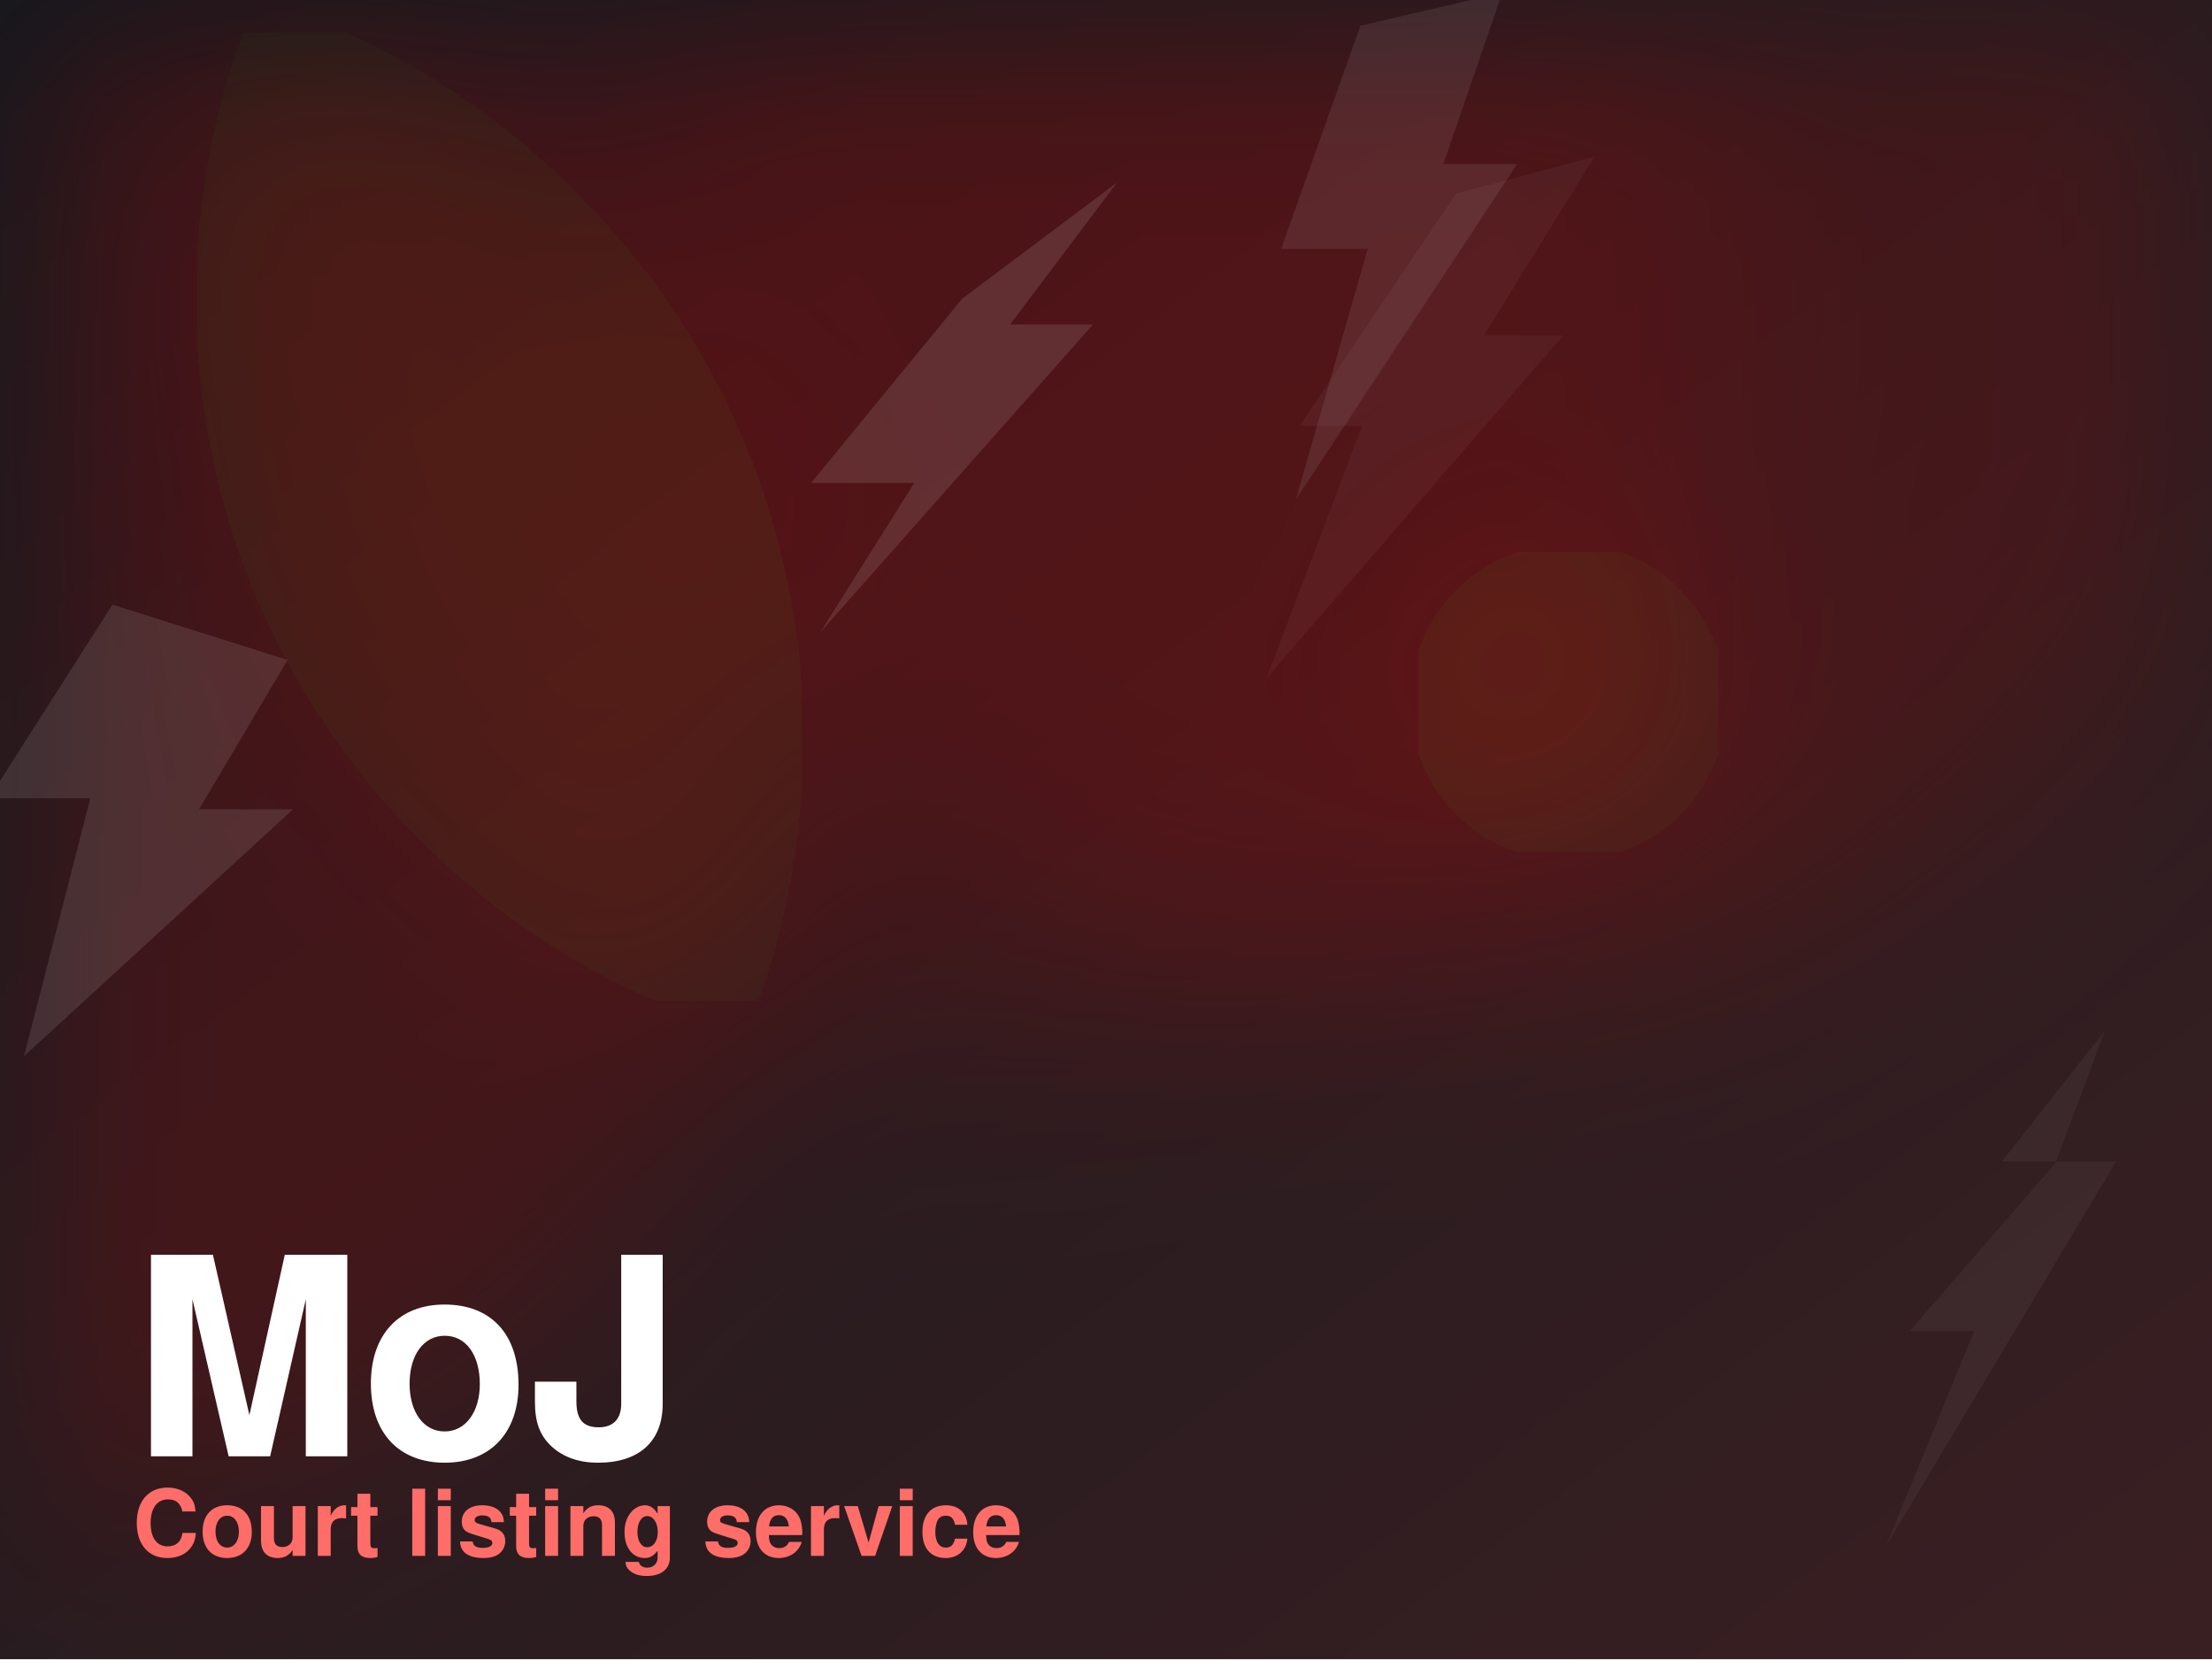
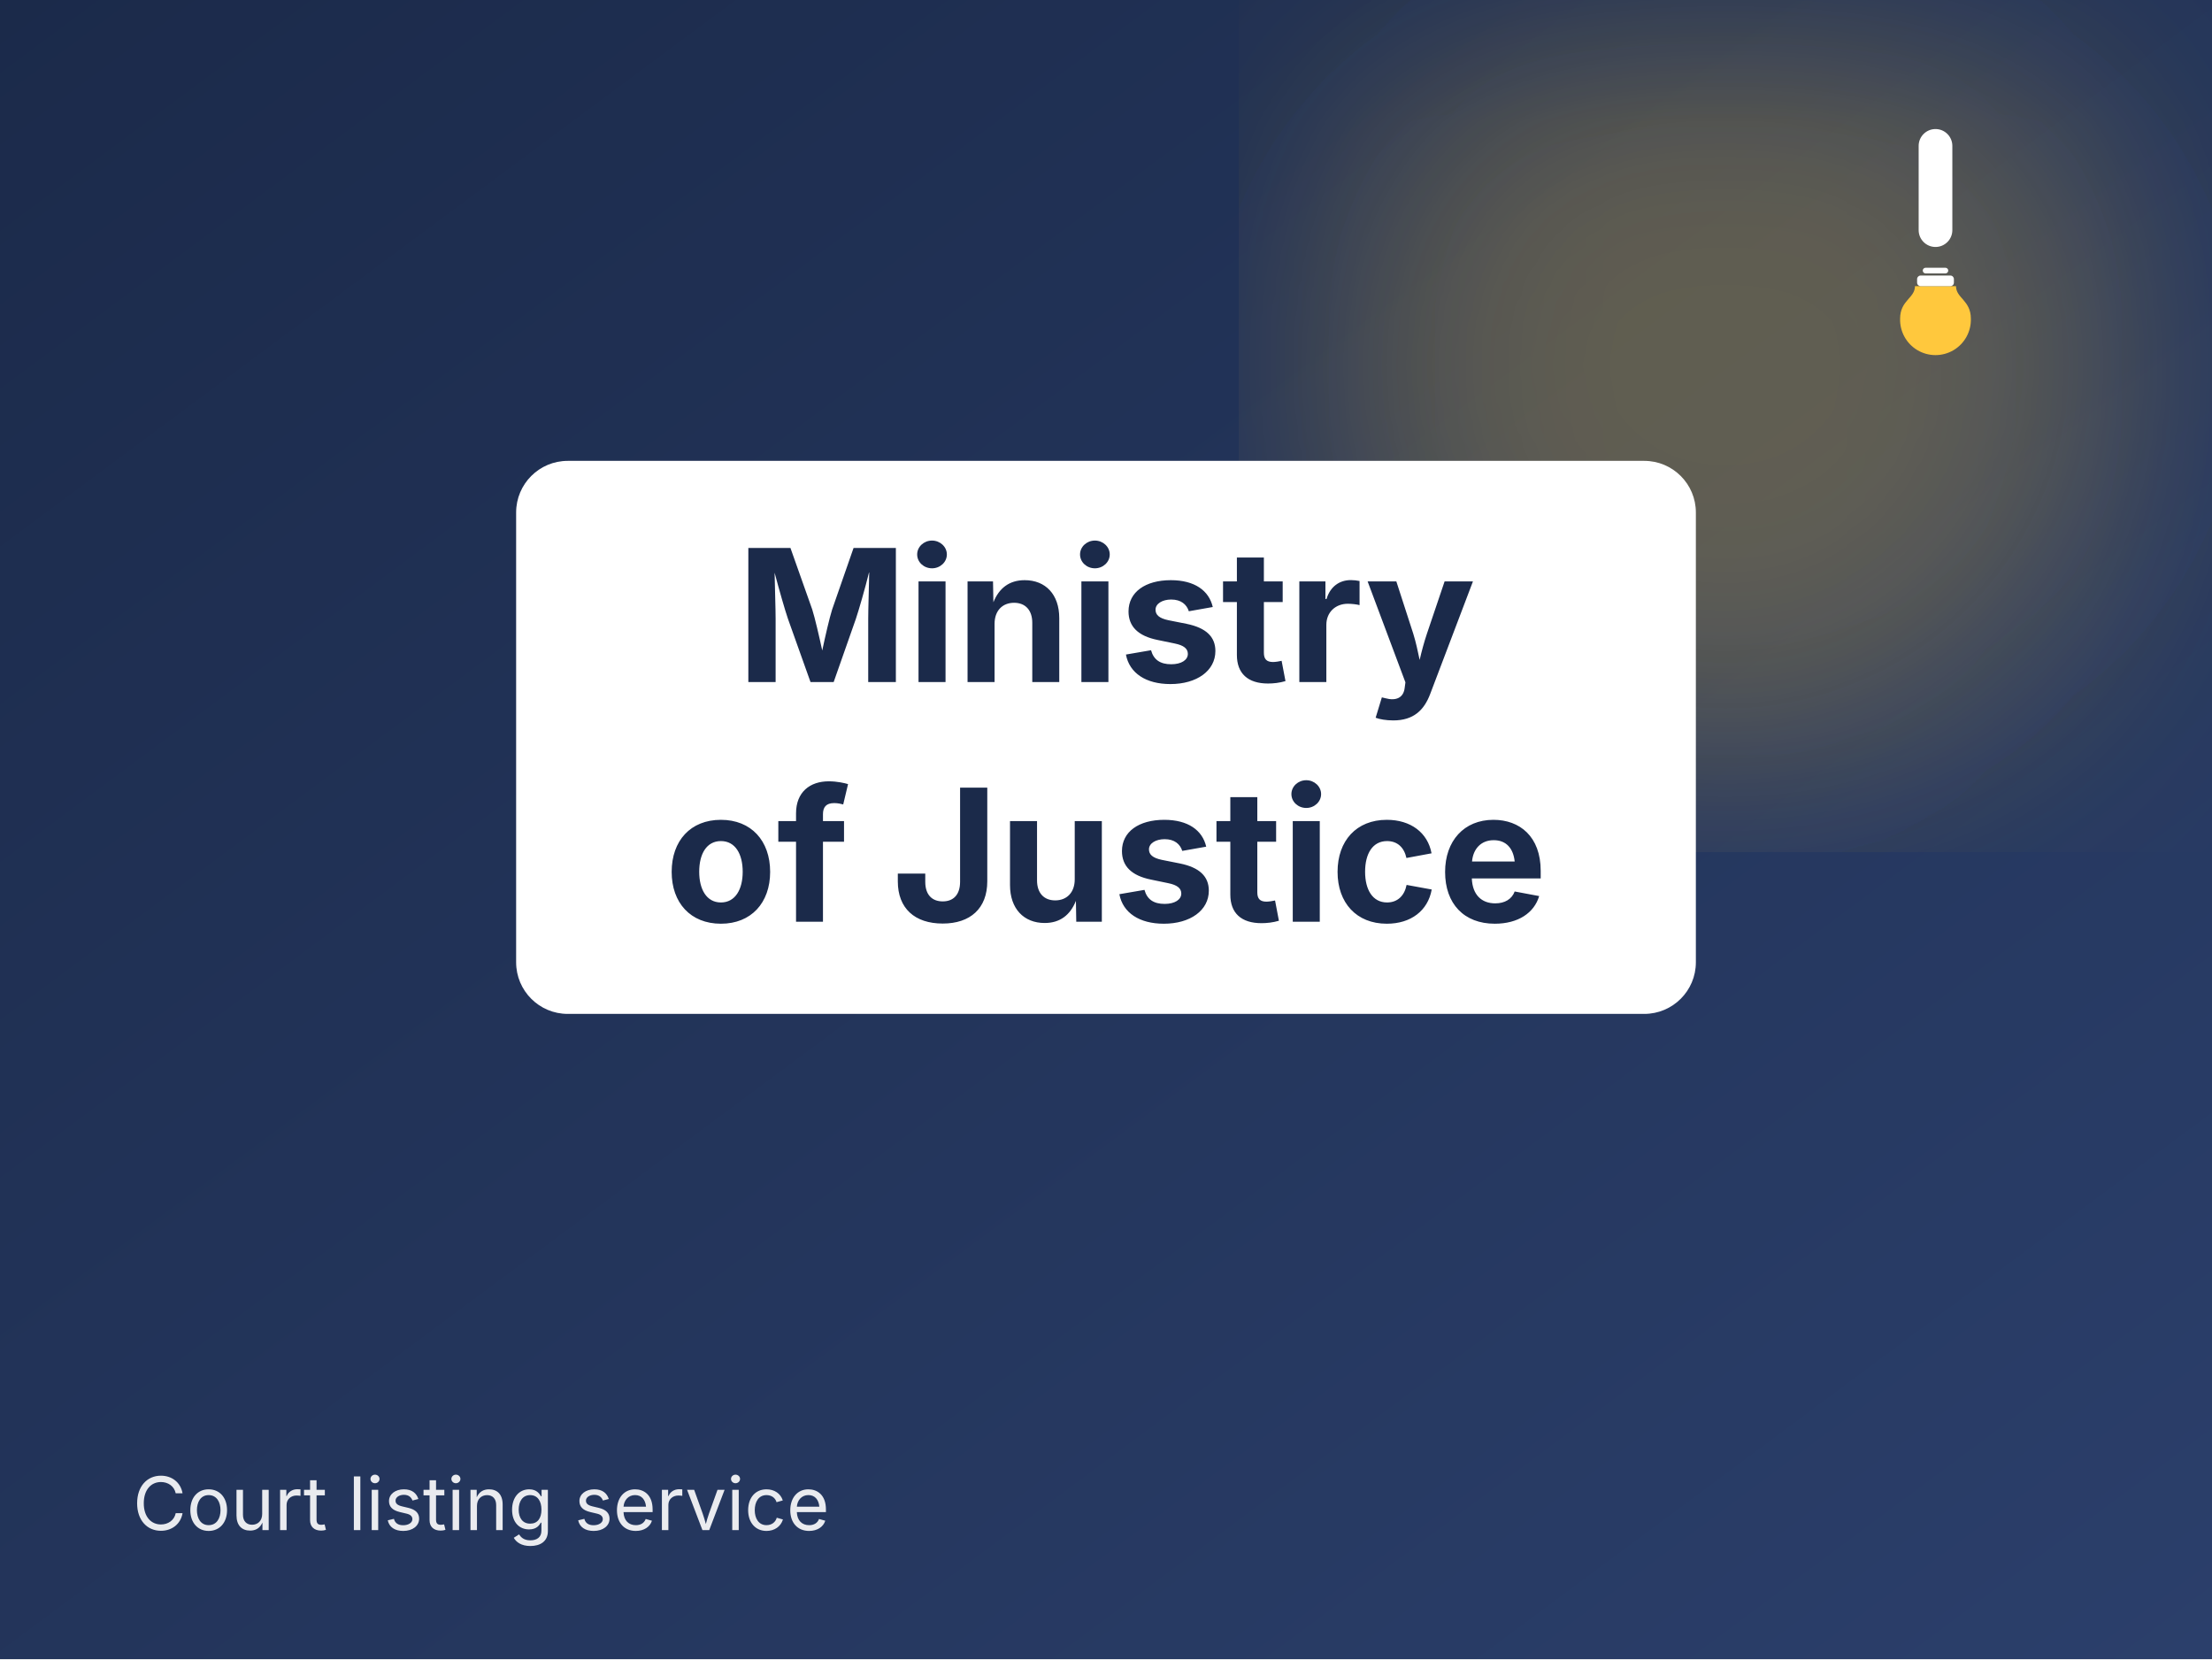
<svg xmlns="http://www.w3.org/2000/svg" width="1200" height="900" viewBox="0 0 1200 900">
  <defs>
    <linearGradient id="g" x1="0" y1="0" x2="1" y2="1">
-       <stop offset="0" stop-color="#14181D" />
-       <stop offset="1" stop-color="#3a1f22" />
+       <stop offset="0" stop-color="#1B2A4A" />
+       <stop offset="1" stop-color="#2B3F6B" />
    </linearGradient>
    <filter id="b">
-       <feGaussianBlur stdDeviation="60" />
+       <feGaussianBlur stdDeviation="70" />
    </filter>
  </defs>
  <rect width="1200" height="900" fill="url(#g)" />
  <g filter="url(#b)">
-     <circle cx="522" cy="162" r="416" fill="#E4130E" opacity="0.112" />
-     <circle cx="790" cy="105" r="442" fill="#E4130E" opacity="0.142" />
-     <circle cx="851" cy="381" r="86" fill="#E4130E" opacity="0.145" />
-     <circle cx="14" cy="402" r="422" fill="#E4130E" opacity="0.160" />
+     <circle cx="936" cy="198" r="220" fill="#FFC83D" opacity=".28" />
  </g>
-   <path d="M1115 631 l-79 91 h35 l-48 117 l125 -209 h-62 l56 -71 z" fill="#fff" opacity="0.045" />
-   <path d="M738 14 l-43 121 h47 l-39 136 l120 -182 h-40 l32 -93 z" fill="#fff" opacity="0.084" />
-   <path d="M61 328 l-67 105 h55 l-36 140 l146 -134 h-51 l48 -81 z" fill="#fff" opacity="0.106" />
-   <path d="M522 162 l-82 100 h56 l-51 81 l148 -167 h-45 l58 -77 z" fill="#fff" opacity="0.111" />
-   <path d="M790 105 l-85 126 h34 l-52 137 l161 -186 h-43 l60 -97 z" fill="#fff" opacity="0.041" />
-   <g font-family="Manrope, Helvetica, Arial, sans-serif" fill="#fff">
-     <text x="72" y="790" font-size="150" font-weight="800" letter-spacing="-1">MoJ</text>
-     <text x="72" y="844" font-size="50" font-weight="600" fill="#ff6d69">Court listing service</text>
+   <g transform="translate(1050 70) scale(1.6) translate(-358.92 0)">
+     <rect x="353.21" y="0" width="11.42" height="39.98" rx="5.71" fill="#fff" />
+     <path d="M351.96 53.26 c0 4.08 -5.04 4.80 -5.04 11.04 a12.00 12.00 0 1 0 23.99 0 c0 -6.24 -5.04 -6.96 -5.04 -11.04z" fill="#FFC83D" />
+     <rect x="352.68" y="49.67" width="12.48" height="3.60" rx="1.20" fill="#fff" />
+     <rect x="354.60" y="47.03" width="8.64" height="1.92" rx="0.96" fill="#fff" />
  </g>
+   <g transform="translate(280.0 250)">
+     <rect width="640" height="300" rx="28" fill="#fff" />
+     <text x="320.0" y="120.0" text-anchor="middle" font-family="Helvetica Neue, Inter, Arial, sans-serif" font-size="100.0" font-weight="700" fill="#1B2A4A" letter-spacing="-.5">Ministry</text>
+     <text x="320.0" y="250.0" text-anchor="middle" font-family="Helvetica Neue, Inter, Arial, sans-serif" font-size="100.0" font-weight="700" fill="#1B2A4A" letter-spacing="-.5">of Justice</text>
+   </g>
+   <text x="72" y="830" font-family="Helvetica Neue, Inter, Arial, sans-serif" font-size="40" fill="#fff" opacity=".9">Court listing service</text>
</svg>
